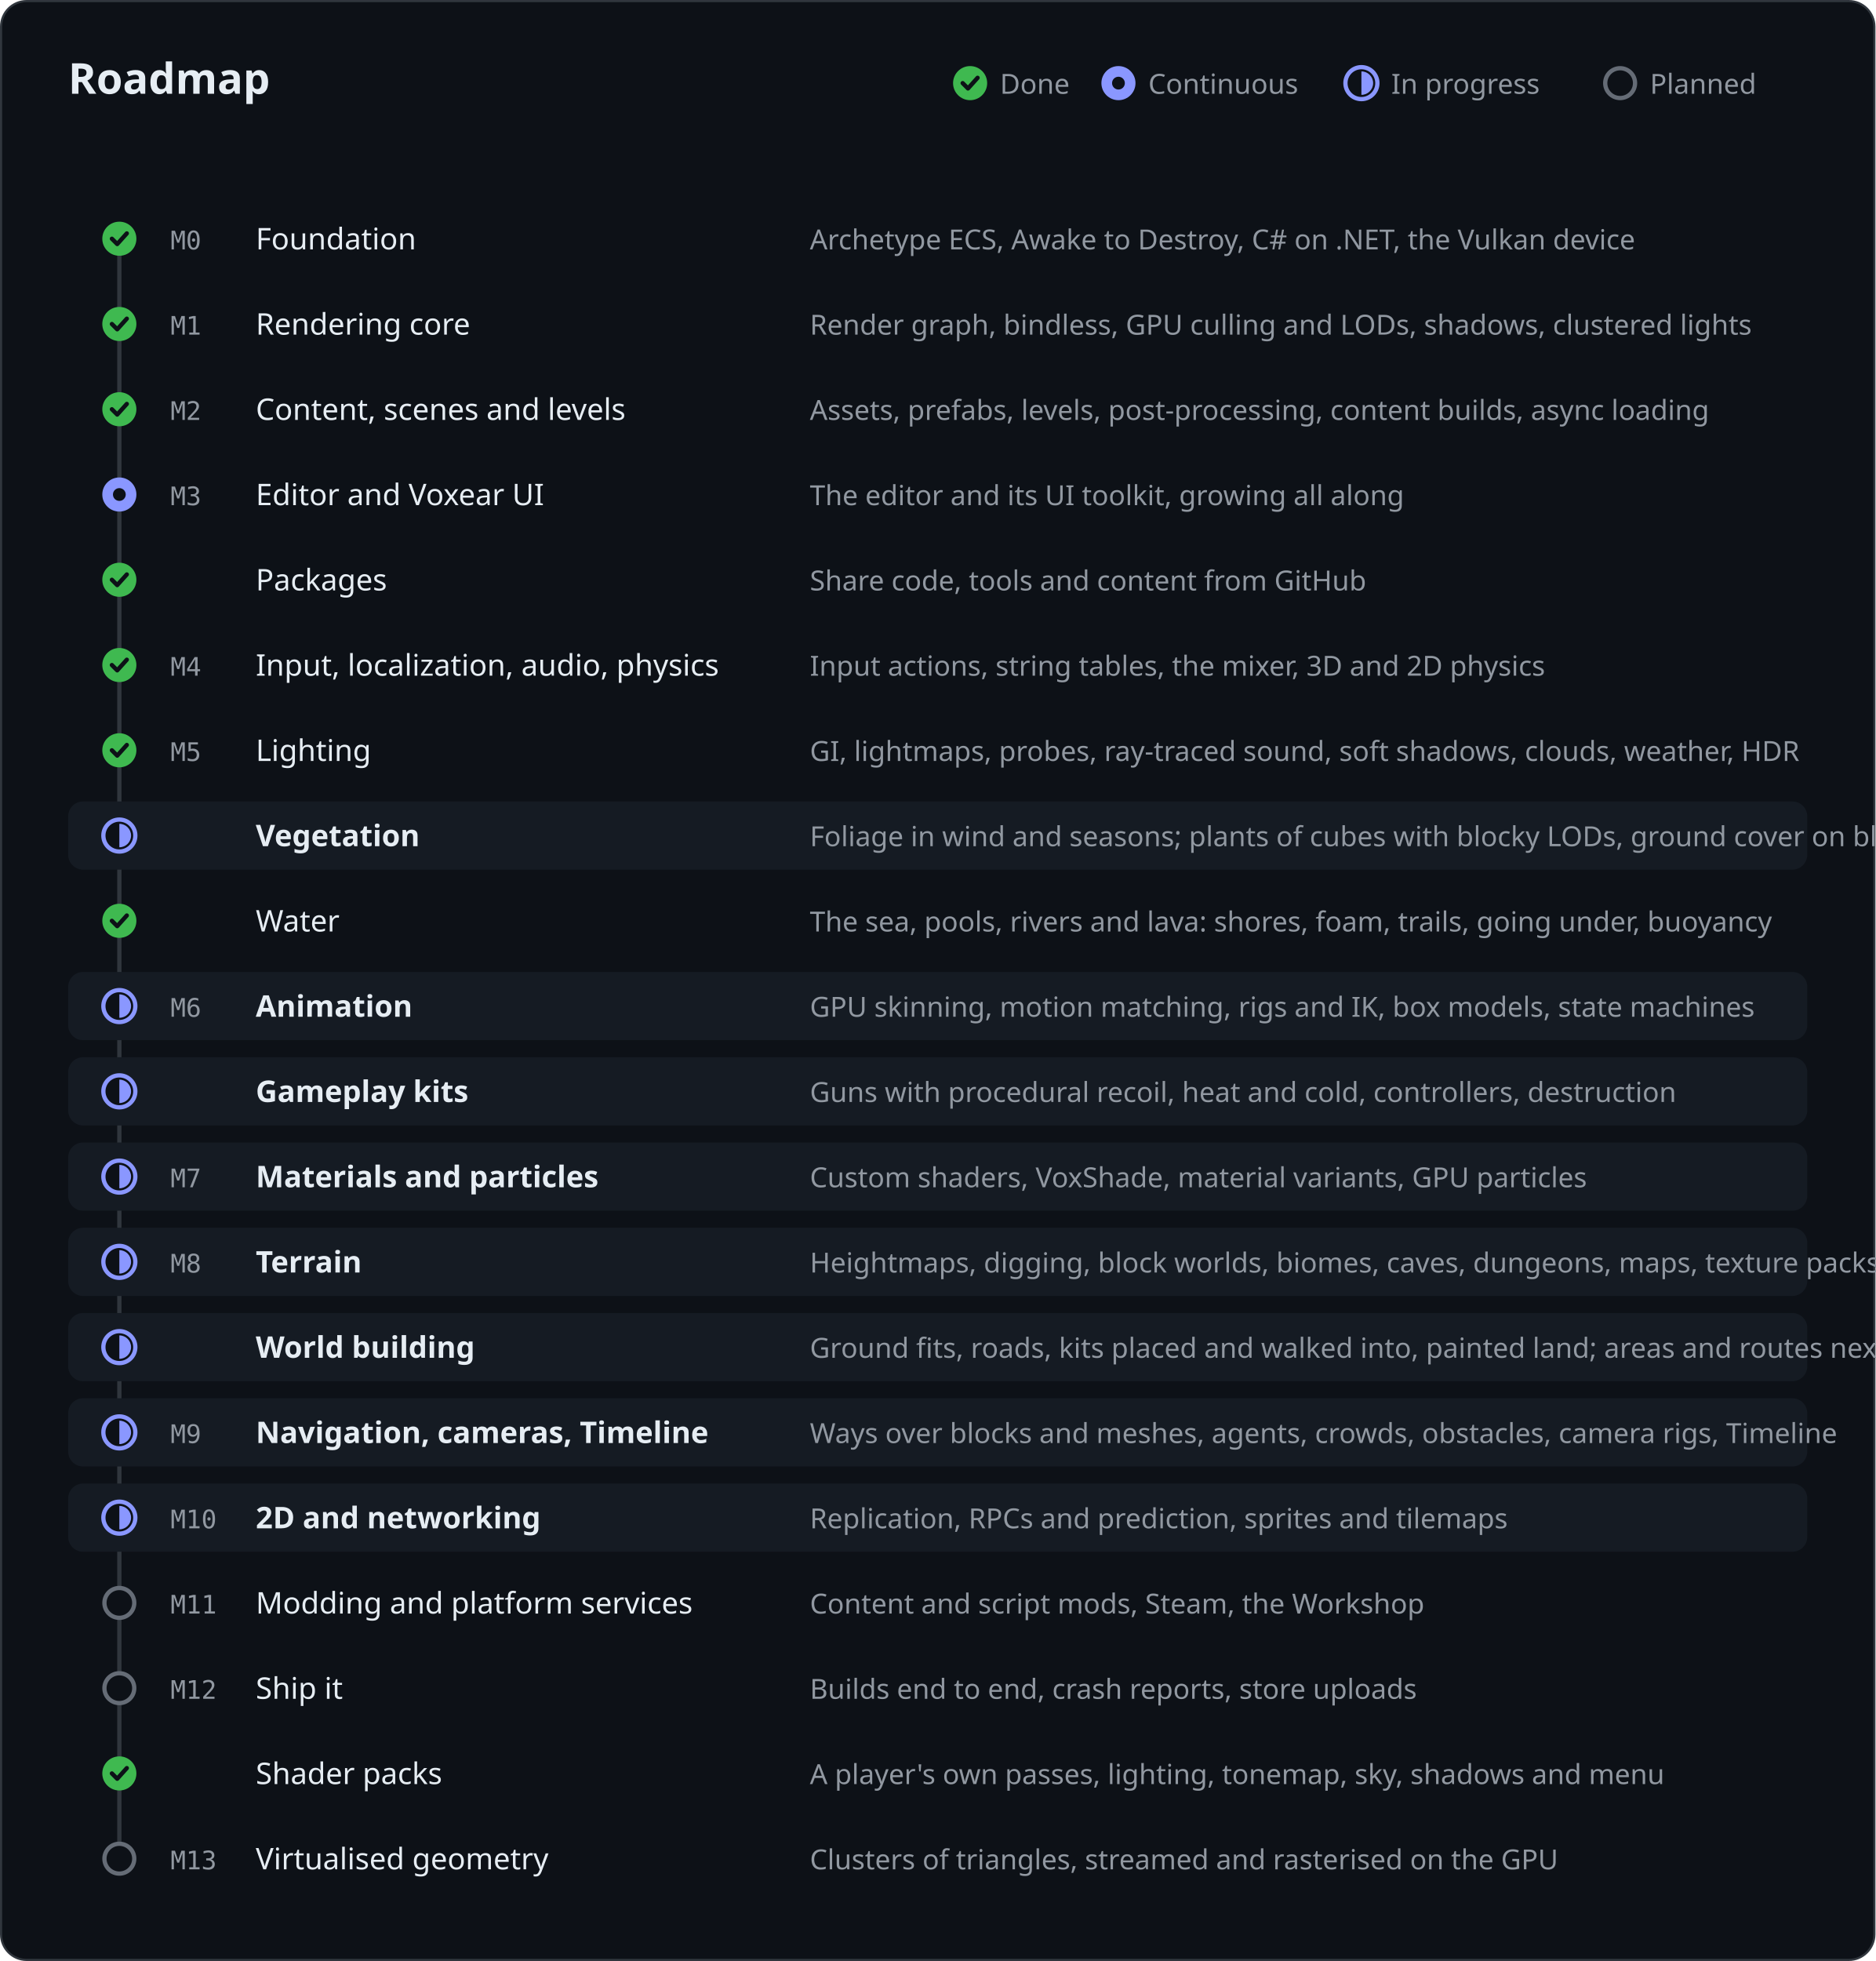
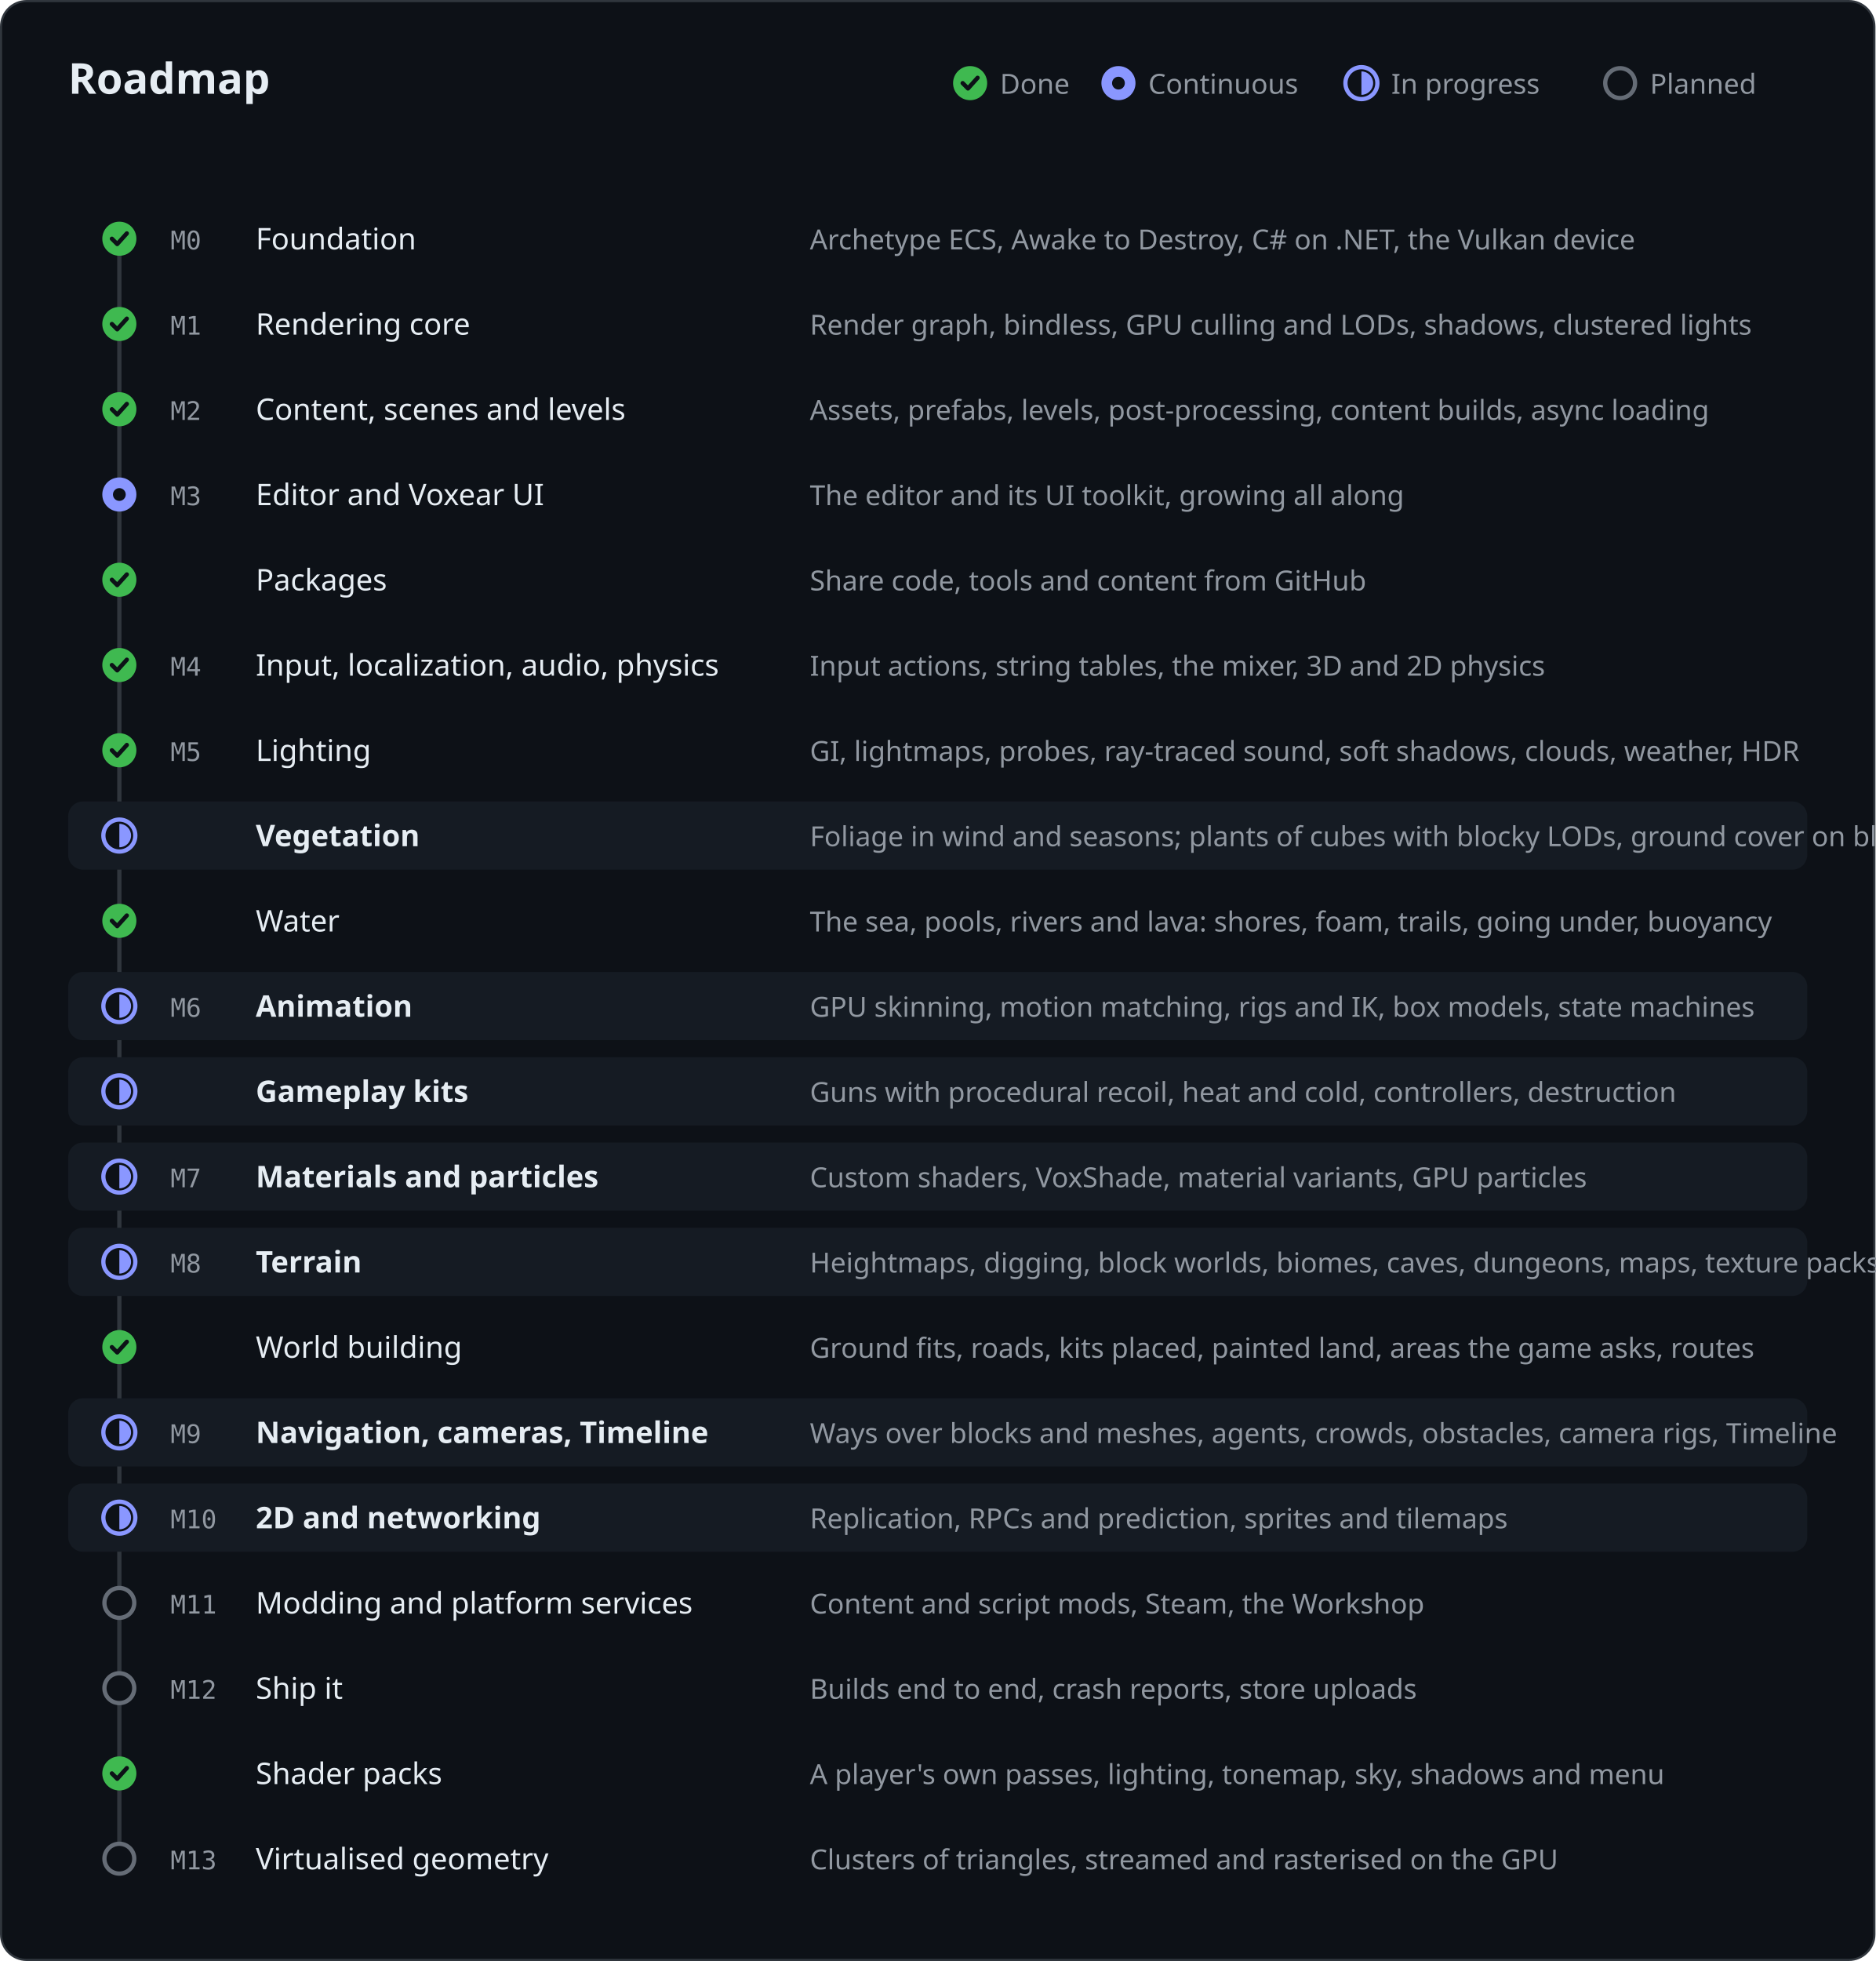
<svg xmlns="http://www.w3.org/2000/svg" width="880" height="920" viewBox="0 0 880 920" role="img" aria-label="Voxear roadmap">
  <rect x="0.5" y="0.5" width="879" height="919" rx="12" fill="#0d1117" stroke="#30363d" />
  <text x="32" y="44" font-family="-apple-system, BlinkMacSystemFont, 'Segoe UI', 'Noto Sans', Helvetica, Arial, sans-serif" font-size="20" font-weight="600" fill="#e6edf3">Roadmap</text>
  <circle cx="760.2" cy="39" r="7" fill="#0d1117" stroke="#656c76" stroke-width="2" />
  <text x="774.2" y="44" font-family="-apple-system, BlinkMacSystemFont, 'Segoe UI', 'Noto Sans', Helvetica, Arial, sans-serif" font-size="13" fill="#9198a1">Planned</text>
  <circle cx="638.8" cy="39" r="7.5" fill="#0d1117" stroke="#8a97ff" stroke-width="2" />
  <path d="M638.8 33.5 a5.5 5.5 0 0 1 0 11 z" fill="#8a97ff" />
  <text x="652.8" y="44" font-family="-apple-system, BlinkMacSystemFont, 'Segoe UI', 'Noto Sans', Helvetica, Arial, sans-serif" font-size="13" fill="#9198a1">In progress</text>
  <circle cx="524.8" cy="39" r="8" fill="#8a97ff" />
  <circle cx="524.8" cy="39" r="3" fill="#0d1117" />
  <text x="538.8" y="44" font-family="-apple-system, BlinkMacSystemFont, 'Segoe UI', 'Noto Sans', Helvetica, Arial, sans-serif" font-size="13" fill="#9198a1">Continuous</text>
  <circle cx="455.2" cy="39" r="8" fill="#3fb950" />
  <path d="M451.7 39 l2.5 2.5 l4.5-5" fill="none" stroke="#0d1117" stroke-width="2" stroke-linecap="round" stroke-linejoin="round" />
  <text x="469.2" y="44" font-family="-apple-system, BlinkMacSystemFont, 'Segoe UI', 'Noto Sans', Helvetica, Arial, sans-serif" font-size="13" fill="#9198a1">Done</text>
  <line x1="56" y1="112" x2="56" y2="872" stroke="#30363d" stroke-width="2" />
  <circle cx="56" cy="112" r="8" fill="#3fb950" />
  <path d="M52.5 112 l2.5 2.5 l4.5-5" fill="none" stroke="#0d1117" stroke-width="2" stroke-linecap="round" stroke-linejoin="round" />
  <text x="80" y="117" font-family="ui-monospace, SFMono-Regular, 'SF Mono', Menlo, Consolas, monospace" font-size="12" fill="#9198a1">M0</text>
  <text x="120" y="117" font-family="-apple-system, BlinkMacSystemFont, 'Segoe UI', 'Noto Sans', Helvetica, Arial, sans-serif" font-size="14" font-weight="500" fill="#e6edf3">Foundation</text>
  <text x="380" y="117" font-family="-apple-system, BlinkMacSystemFont, 'Segoe UI', 'Noto Sans', Helvetica, Arial, sans-serif" font-size="13" fill="#9198a1">Archetype ECS, Awake to Destroy, C# on .NET, the Vulkan device</text>
  <circle cx="56" cy="152" r="8" fill="#3fb950" />
  <path d="M52.5 152 l2.5 2.5 l4.5-5" fill="none" stroke="#0d1117" stroke-width="2" stroke-linecap="round" stroke-linejoin="round" />
  <text x="80" y="157" font-family="ui-monospace, SFMono-Regular, 'SF Mono', Menlo, Consolas, monospace" font-size="12" fill="#9198a1">M1</text>
  <text x="120" y="157" font-family="-apple-system, BlinkMacSystemFont, 'Segoe UI', 'Noto Sans', Helvetica, Arial, sans-serif" font-size="14" font-weight="500" fill="#e6edf3">Rendering core</text>
  <text x="380" y="157" font-family="-apple-system, BlinkMacSystemFont, 'Segoe UI', 'Noto Sans', Helvetica, Arial, sans-serif" font-size="13" fill="#9198a1">Render graph, bindless, GPU culling and LODs, shadows, clustered lights</text>
  <circle cx="56" cy="192" r="8" fill="#3fb950" />
  <path d="M52.5 192 l2.5 2.5 l4.5-5" fill="none" stroke="#0d1117" stroke-width="2" stroke-linecap="round" stroke-linejoin="round" />
  <text x="80" y="197" font-family="ui-monospace, SFMono-Regular, 'SF Mono', Menlo, Consolas, monospace" font-size="12" fill="#9198a1">M2</text>
  <text x="120" y="197" font-family="-apple-system, BlinkMacSystemFont, 'Segoe UI', 'Noto Sans', Helvetica, Arial, sans-serif" font-size="14" font-weight="500" fill="#e6edf3">Content, scenes and levels</text>
  <text x="380" y="197" font-family="-apple-system, BlinkMacSystemFont, 'Segoe UI', 'Noto Sans', Helvetica, Arial, sans-serif" font-size="13" fill="#9198a1">Assets, prefabs, levels, post-processing, content builds, async loading</text>
  <circle cx="56" cy="232" r="8" fill="#8a97ff" />
  <circle cx="56" cy="232" r="3" fill="#0d1117" />
  <text x="80" y="237" font-family="ui-monospace, SFMono-Regular, 'SF Mono', Menlo, Consolas, monospace" font-size="12" fill="#9198a1">M3</text>
  <text x="120" y="237" font-family="-apple-system, BlinkMacSystemFont, 'Segoe UI', 'Noto Sans', Helvetica, Arial, sans-serif" font-size="14" font-weight="500" fill="#e6edf3">Editor and Voxear UI</text>
  <text x="380" y="237" font-family="-apple-system, BlinkMacSystemFont, 'Segoe UI', 'Noto Sans', Helvetica, Arial, sans-serif" font-size="13" fill="#9198a1">The editor and its UI toolkit, growing all along</text>
  <circle cx="56" cy="272" r="8" fill="#3fb950" />
  <path d="M52.5 272 l2.5 2.5 l4.5-5" fill="none" stroke="#0d1117" stroke-width="2" stroke-linecap="round" stroke-linejoin="round" />
  <text x="80" y="277" font-family="ui-monospace, SFMono-Regular, 'SF Mono', Menlo, Consolas, monospace" font-size="12" fill="#9198a1" />
  <text x="120" y="277" font-family="-apple-system, BlinkMacSystemFont, 'Segoe UI', 'Noto Sans', Helvetica, Arial, sans-serif" font-size="14" font-weight="500" fill="#e6edf3">Packages</text>
  <text x="380" y="277" font-family="-apple-system, BlinkMacSystemFont, 'Segoe UI', 'Noto Sans', Helvetica, Arial, sans-serif" font-size="13" fill="#9198a1">Share code, tools and content from GitHub</text>
  <circle cx="56" cy="312" r="8" fill="#3fb950" />
  <path d="M52.5 312 l2.5 2.5 l4.5-5" fill="none" stroke="#0d1117" stroke-width="2" stroke-linecap="round" stroke-linejoin="round" />
  <text x="80" y="317" font-family="ui-monospace, SFMono-Regular, 'SF Mono', Menlo, Consolas, monospace" font-size="12" fill="#9198a1">M4</text>
  <text x="120" y="317" font-family="-apple-system, BlinkMacSystemFont, 'Segoe UI', 'Noto Sans', Helvetica, Arial, sans-serif" font-size="14" font-weight="500" fill="#e6edf3">Input, localization, audio, physics</text>
  <text x="380" y="317" font-family="-apple-system, BlinkMacSystemFont, 'Segoe UI', 'Noto Sans', Helvetica, Arial, sans-serif" font-size="13" fill="#9198a1">Input actions, string tables, the mixer, 3D and 2D physics</text>
  <circle cx="56" cy="352" r="8" fill="#3fb950" />
  <path d="M52.5 352 l2.5 2.5 l4.5-5" fill="none" stroke="#0d1117" stroke-width="2" stroke-linecap="round" stroke-linejoin="round" />
  <text x="80" y="357" font-family="ui-monospace, SFMono-Regular, 'SF Mono', Menlo, Consolas, monospace" font-size="12" fill="#9198a1">M5</text>
  <text x="120" y="357" font-family="-apple-system, BlinkMacSystemFont, 'Segoe UI', 'Noto Sans', Helvetica, Arial, sans-serif" font-size="14" font-weight="500" fill="#e6edf3">Lighting</text>
  <text x="380" y="357" font-family="-apple-system, BlinkMacSystemFont, 'Segoe UI', 'Noto Sans', Helvetica, Arial, sans-serif" font-size="13" fill="#9198a1">GI, lightmaps, probes, ray-traced sound, soft shadows, clouds, weather, HDR</text>
  <rect x="32" y="376" width="816" height="32" rx="7" fill="#151b23" />
  <circle cx="56" cy="392" r="7.5" fill="#0d1117" stroke="#8a97ff" stroke-width="2" />
  <path d="M56 386.5 a5.5 5.5 0 0 1 0 11 z" fill="#8a97ff" />
  <text x="80" y="397" font-family="ui-monospace, SFMono-Regular, 'SF Mono', Menlo, Consolas, monospace" font-size="12" fill="#9198a1" />
  <text x="120" y="397" font-family="-apple-system, BlinkMacSystemFont, 'Segoe UI', 'Noto Sans', Helvetica, Arial, sans-serif" font-size="14" font-weight="600" fill="#e6edf3">Vegetation</text>
  <text x="380" y="397" font-family="-apple-system, BlinkMacSystemFont, 'Segoe UI', 'Noto Sans', Helvetica, Arial, sans-serif" font-size="13" fill="#9198a1">Foliage in wind and seasons; plants of cubes with blocky LODs, ground cover on blocks</text>
  <circle cx="56" cy="432" r="8" fill="#3fb950" />
  <path d="M52.5 432 l2.5 2.5 l4.5-5" fill="none" stroke="#0d1117" stroke-width="2" stroke-linecap="round" stroke-linejoin="round" />
  <text x="80" y="437" font-family="ui-monospace, SFMono-Regular, 'SF Mono', Menlo, Consolas, monospace" font-size="12" fill="#9198a1" />
  <text x="120" y="437" font-family="-apple-system, BlinkMacSystemFont, 'Segoe UI', 'Noto Sans', Helvetica, Arial, sans-serif" font-size="14" font-weight="500" fill="#e6edf3">Water</text>
  <text x="380" y="437" font-family="-apple-system, BlinkMacSystemFont, 'Segoe UI', 'Noto Sans', Helvetica, Arial, sans-serif" font-size="13" fill="#9198a1">The sea, pools, rivers and lava: shores, foam, trails, going under, buoyancy</text>
  <rect x="32" y="456" width="816" height="32" rx="7" fill="#151b23" />
  <circle cx="56" cy="472" r="7.5" fill="#0d1117" stroke="#8a97ff" stroke-width="2" />
  <path d="M56 466.5 a5.5 5.5 0 0 1 0 11 z" fill="#8a97ff" />
  <text x="80" y="477" font-family="ui-monospace, SFMono-Regular, 'SF Mono', Menlo, Consolas, monospace" font-size="12" fill="#9198a1">M6</text>
  <text x="120" y="477" font-family="-apple-system, BlinkMacSystemFont, 'Segoe UI', 'Noto Sans', Helvetica, Arial, sans-serif" font-size="14" font-weight="600" fill="#e6edf3">Animation</text>
  <text x="380" y="477" font-family="-apple-system, BlinkMacSystemFont, 'Segoe UI', 'Noto Sans', Helvetica, Arial, sans-serif" font-size="13" fill="#9198a1">GPU skinning, motion matching, rigs and IK, box models, state machines</text>
  <rect x="32" y="496" width="816" height="32" rx="7" fill="#151b23" />
  <circle cx="56" cy="512" r="7.5" fill="#0d1117" stroke="#8a97ff" stroke-width="2" />
  <path d="M56 506.5 a5.5 5.5 0 0 1 0 11 z" fill="#8a97ff" />
  <text x="80" y="517" font-family="ui-monospace, SFMono-Regular, 'SF Mono', Menlo, Consolas, monospace" font-size="12" fill="#9198a1" />
  <text x="120" y="517" font-family="-apple-system, BlinkMacSystemFont, 'Segoe UI', 'Noto Sans', Helvetica, Arial, sans-serif" font-size="14" font-weight="600" fill="#e6edf3">Gameplay kits</text>
  <text x="380" y="517" font-family="-apple-system, BlinkMacSystemFont, 'Segoe UI', 'Noto Sans', Helvetica, Arial, sans-serif" font-size="13" fill="#9198a1">Guns with procedural recoil, heat and cold, controllers, destruction</text>
  <rect x="32" y="536" width="816" height="32" rx="7" fill="#151b23" />
  <circle cx="56" cy="552" r="7.5" fill="#0d1117" stroke="#8a97ff" stroke-width="2" />
  <path d="M56 546.5 a5.5 5.5 0 0 1 0 11 z" fill="#8a97ff" />
  <text x="80" y="557" font-family="ui-monospace, SFMono-Regular, 'SF Mono', Menlo, Consolas, monospace" font-size="12" fill="#9198a1">M7</text>
  <text x="120" y="557" font-family="-apple-system, BlinkMacSystemFont, 'Segoe UI', 'Noto Sans', Helvetica, Arial, sans-serif" font-size="14" font-weight="600" fill="#e6edf3">Materials and particles</text>
  <text x="380" y="557" font-family="-apple-system, BlinkMacSystemFont, 'Segoe UI', 'Noto Sans', Helvetica, Arial, sans-serif" font-size="13" fill="#9198a1">Custom shaders, VoxShade, material variants, GPU particles</text>
  <rect x="32" y="576" width="816" height="32" rx="7" fill="#151b23" />
  <circle cx="56" cy="592" r="7.5" fill="#0d1117" stroke="#8a97ff" stroke-width="2" />
  <path d="M56 586.5 a5.5 5.5 0 0 1 0 11 z" fill="#8a97ff" />
  <text x="80" y="597" font-family="ui-monospace, SFMono-Regular, 'SF Mono', Menlo, Consolas, monospace" font-size="12" fill="#9198a1">M8</text>
  <text x="120" y="597" font-family="-apple-system, BlinkMacSystemFont, 'Segoe UI', 'Noto Sans', Helvetica, Arial, sans-serif" font-size="14" font-weight="600" fill="#e6edf3">Terrain</text>
  <text x="380" y="597" font-family="-apple-system, BlinkMacSystemFont, 'Segoe UI', 'Noto Sans', Helvetica, Arial, sans-serif" font-size="13" fill="#9198a1">Heightmaps, digging, block worlds, biomes, caves, dungeons, maps, texture packs</text>
-   <rect x="32" y="616" width="816" height="32" rx="7" fill="#151b23" />
-   <circle cx="56" cy="632" r="7.5" fill="#0d1117" stroke="#8a97ff" stroke-width="2" />
-   <path d="M56 626.5 a5.5 5.5 0 0 1 0 11 z" fill="#8a97ff" />
+   <circle cx="56" cy="632" r="8" fill="#3fb950" />
+   <path d="M52.5 632 l2.5 2.5 l4.5-5" fill="none" stroke="#0d1117" stroke-width="2" stroke-linecap="round" stroke-linejoin="round" />
  <text x="80" y="637" font-family="ui-monospace, SFMono-Regular, 'SF Mono', Menlo, Consolas, monospace" font-size="12" fill="#9198a1" />
-   <text x="120" y="637" font-family="-apple-system, BlinkMacSystemFont, 'Segoe UI', 'Noto Sans', Helvetica, Arial, sans-serif" font-size="14" font-weight="600" fill="#e6edf3">World building</text>
-   <text x="380" y="637" font-family="-apple-system, BlinkMacSystemFont, 'Segoe UI', 'Noto Sans', Helvetica, Arial, sans-serif" font-size="13" fill="#9198a1">Ground fits, roads, kits placed and walked into, painted land; areas and routes next</text>
+   <text x="120" y="637" font-family="-apple-system, BlinkMacSystemFont, 'Segoe UI', 'Noto Sans', Helvetica, Arial, sans-serif" font-size="14" font-weight="500" fill="#e6edf3">World building</text>
+   <text x="380" y="637" font-family="-apple-system, BlinkMacSystemFont, 'Segoe UI', 'Noto Sans', Helvetica, Arial, sans-serif" font-size="13" fill="#9198a1">Ground fits, roads, kits placed, painted land, areas the game asks, routes</text>
  <rect x="32" y="656" width="816" height="32" rx="7" fill="#151b23" />
  <circle cx="56" cy="672" r="7.5" fill="#0d1117" stroke="#8a97ff" stroke-width="2" />
  <path d="M56 666.5 a5.5 5.5 0 0 1 0 11 z" fill="#8a97ff" />
  <text x="80" y="677" font-family="ui-monospace, SFMono-Regular, 'SF Mono', Menlo, Consolas, monospace" font-size="12" fill="#9198a1">M9</text>
  <text x="120" y="677" font-family="-apple-system, BlinkMacSystemFont, 'Segoe UI', 'Noto Sans', Helvetica, Arial, sans-serif" font-size="14" font-weight="600" fill="#e6edf3">Navigation, cameras, Timeline</text>
  <text x="380" y="677" font-family="-apple-system, BlinkMacSystemFont, 'Segoe UI', 'Noto Sans', Helvetica, Arial, sans-serif" font-size="13" fill="#9198a1">Ways over blocks and meshes, agents, crowds, obstacles, camera rigs, Timeline</text>
  <rect x="32" y="696" width="816" height="32" rx="7" fill="#151b23" />
  <circle cx="56" cy="712" r="7.5" fill="#0d1117" stroke="#8a97ff" stroke-width="2" />
  <path d="M56 706.5 a5.5 5.5 0 0 1 0 11 z" fill="#8a97ff" />
  <text x="80" y="717" font-family="ui-monospace, SFMono-Regular, 'SF Mono', Menlo, Consolas, monospace" font-size="12" fill="#9198a1">M10</text>
  <text x="120" y="717" font-family="-apple-system, BlinkMacSystemFont, 'Segoe UI', 'Noto Sans', Helvetica, Arial, sans-serif" font-size="14" font-weight="600" fill="#e6edf3">2D and networking</text>
  <text x="380" y="717" font-family="-apple-system, BlinkMacSystemFont, 'Segoe UI', 'Noto Sans', Helvetica, Arial, sans-serif" font-size="13" fill="#9198a1">Replication, RPCs and prediction, sprites and tilemaps</text>
  <circle cx="56" cy="752" r="7" fill="#0d1117" stroke="#656c76" stroke-width="2" />
  <text x="80" y="757" font-family="ui-monospace, SFMono-Regular, 'SF Mono', Menlo, Consolas, monospace" font-size="12" fill="#9198a1">M11</text>
  <text x="120" y="757" font-family="-apple-system, BlinkMacSystemFont, 'Segoe UI', 'Noto Sans', Helvetica, Arial, sans-serif" font-size="14" font-weight="500" fill="#e6edf3">Modding and platform services</text>
  <text x="380" y="757" font-family="-apple-system, BlinkMacSystemFont, 'Segoe UI', 'Noto Sans', Helvetica, Arial, sans-serif" font-size="13" fill="#9198a1">Content and script mods, Steam, the Workshop</text>
  <circle cx="56" cy="792" r="7" fill="#0d1117" stroke="#656c76" stroke-width="2" />
  <text x="80" y="797" font-family="ui-monospace, SFMono-Regular, 'SF Mono', Menlo, Consolas, monospace" font-size="12" fill="#9198a1">M12</text>
  <text x="120" y="797" font-family="-apple-system, BlinkMacSystemFont, 'Segoe UI', 'Noto Sans', Helvetica, Arial, sans-serif" font-size="14" font-weight="500" fill="#e6edf3">Ship it</text>
  <text x="380" y="797" font-family="-apple-system, BlinkMacSystemFont, 'Segoe UI', 'Noto Sans', Helvetica, Arial, sans-serif" font-size="13" fill="#9198a1">Builds end to end, crash reports, store uploads</text>
  <circle cx="56" cy="832" r="8" fill="#3fb950" />
  <path d="M52.5 832 l2.5 2.5 l4.5-5" fill="none" stroke="#0d1117" stroke-width="2" stroke-linecap="round" stroke-linejoin="round" />
  <text x="80" y="837" font-family="ui-monospace, SFMono-Regular, 'SF Mono', Menlo, Consolas, monospace" font-size="12" fill="#9198a1" />
  <text x="120" y="837" font-family="-apple-system, BlinkMacSystemFont, 'Segoe UI', 'Noto Sans', Helvetica, Arial, sans-serif" font-size="14" font-weight="500" fill="#e6edf3">Shader packs</text>
  <text x="380" y="837" font-family="-apple-system, BlinkMacSystemFont, 'Segoe UI', 'Noto Sans', Helvetica, Arial, sans-serif" font-size="13" fill="#9198a1">A player's own passes, lighting, tonemap, sky, shadows and menu</text>
  <circle cx="56" cy="872" r="7" fill="#0d1117" stroke="#656c76" stroke-width="2" />
  <text x="80" y="877" font-family="ui-monospace, SFMono-Regular, 'SF Mono', Menlo, Consolas, monospace" font-size="12" fill="#9198a1">M13</text>
  <text x="120" y="877" font-family="-apple-system, BlinkMacSystemFont, 'Segoe UI', 'Noto Sans', Helvetica, Arial, sans-serif" font-size="14" font-weight="500" fill="#e6edf3">Virtualised geometry</text>
  <text x="380" y="877" font-family="-apple-system, BlinkMacSystemFont, 'Segoe UI', 'Noto Sans', Helvetica, Arial, sans-serif" font-size="13" fill="#9198a1">Clusters of triangles, streamed and rasterised on the GPU</text>
</svg>
